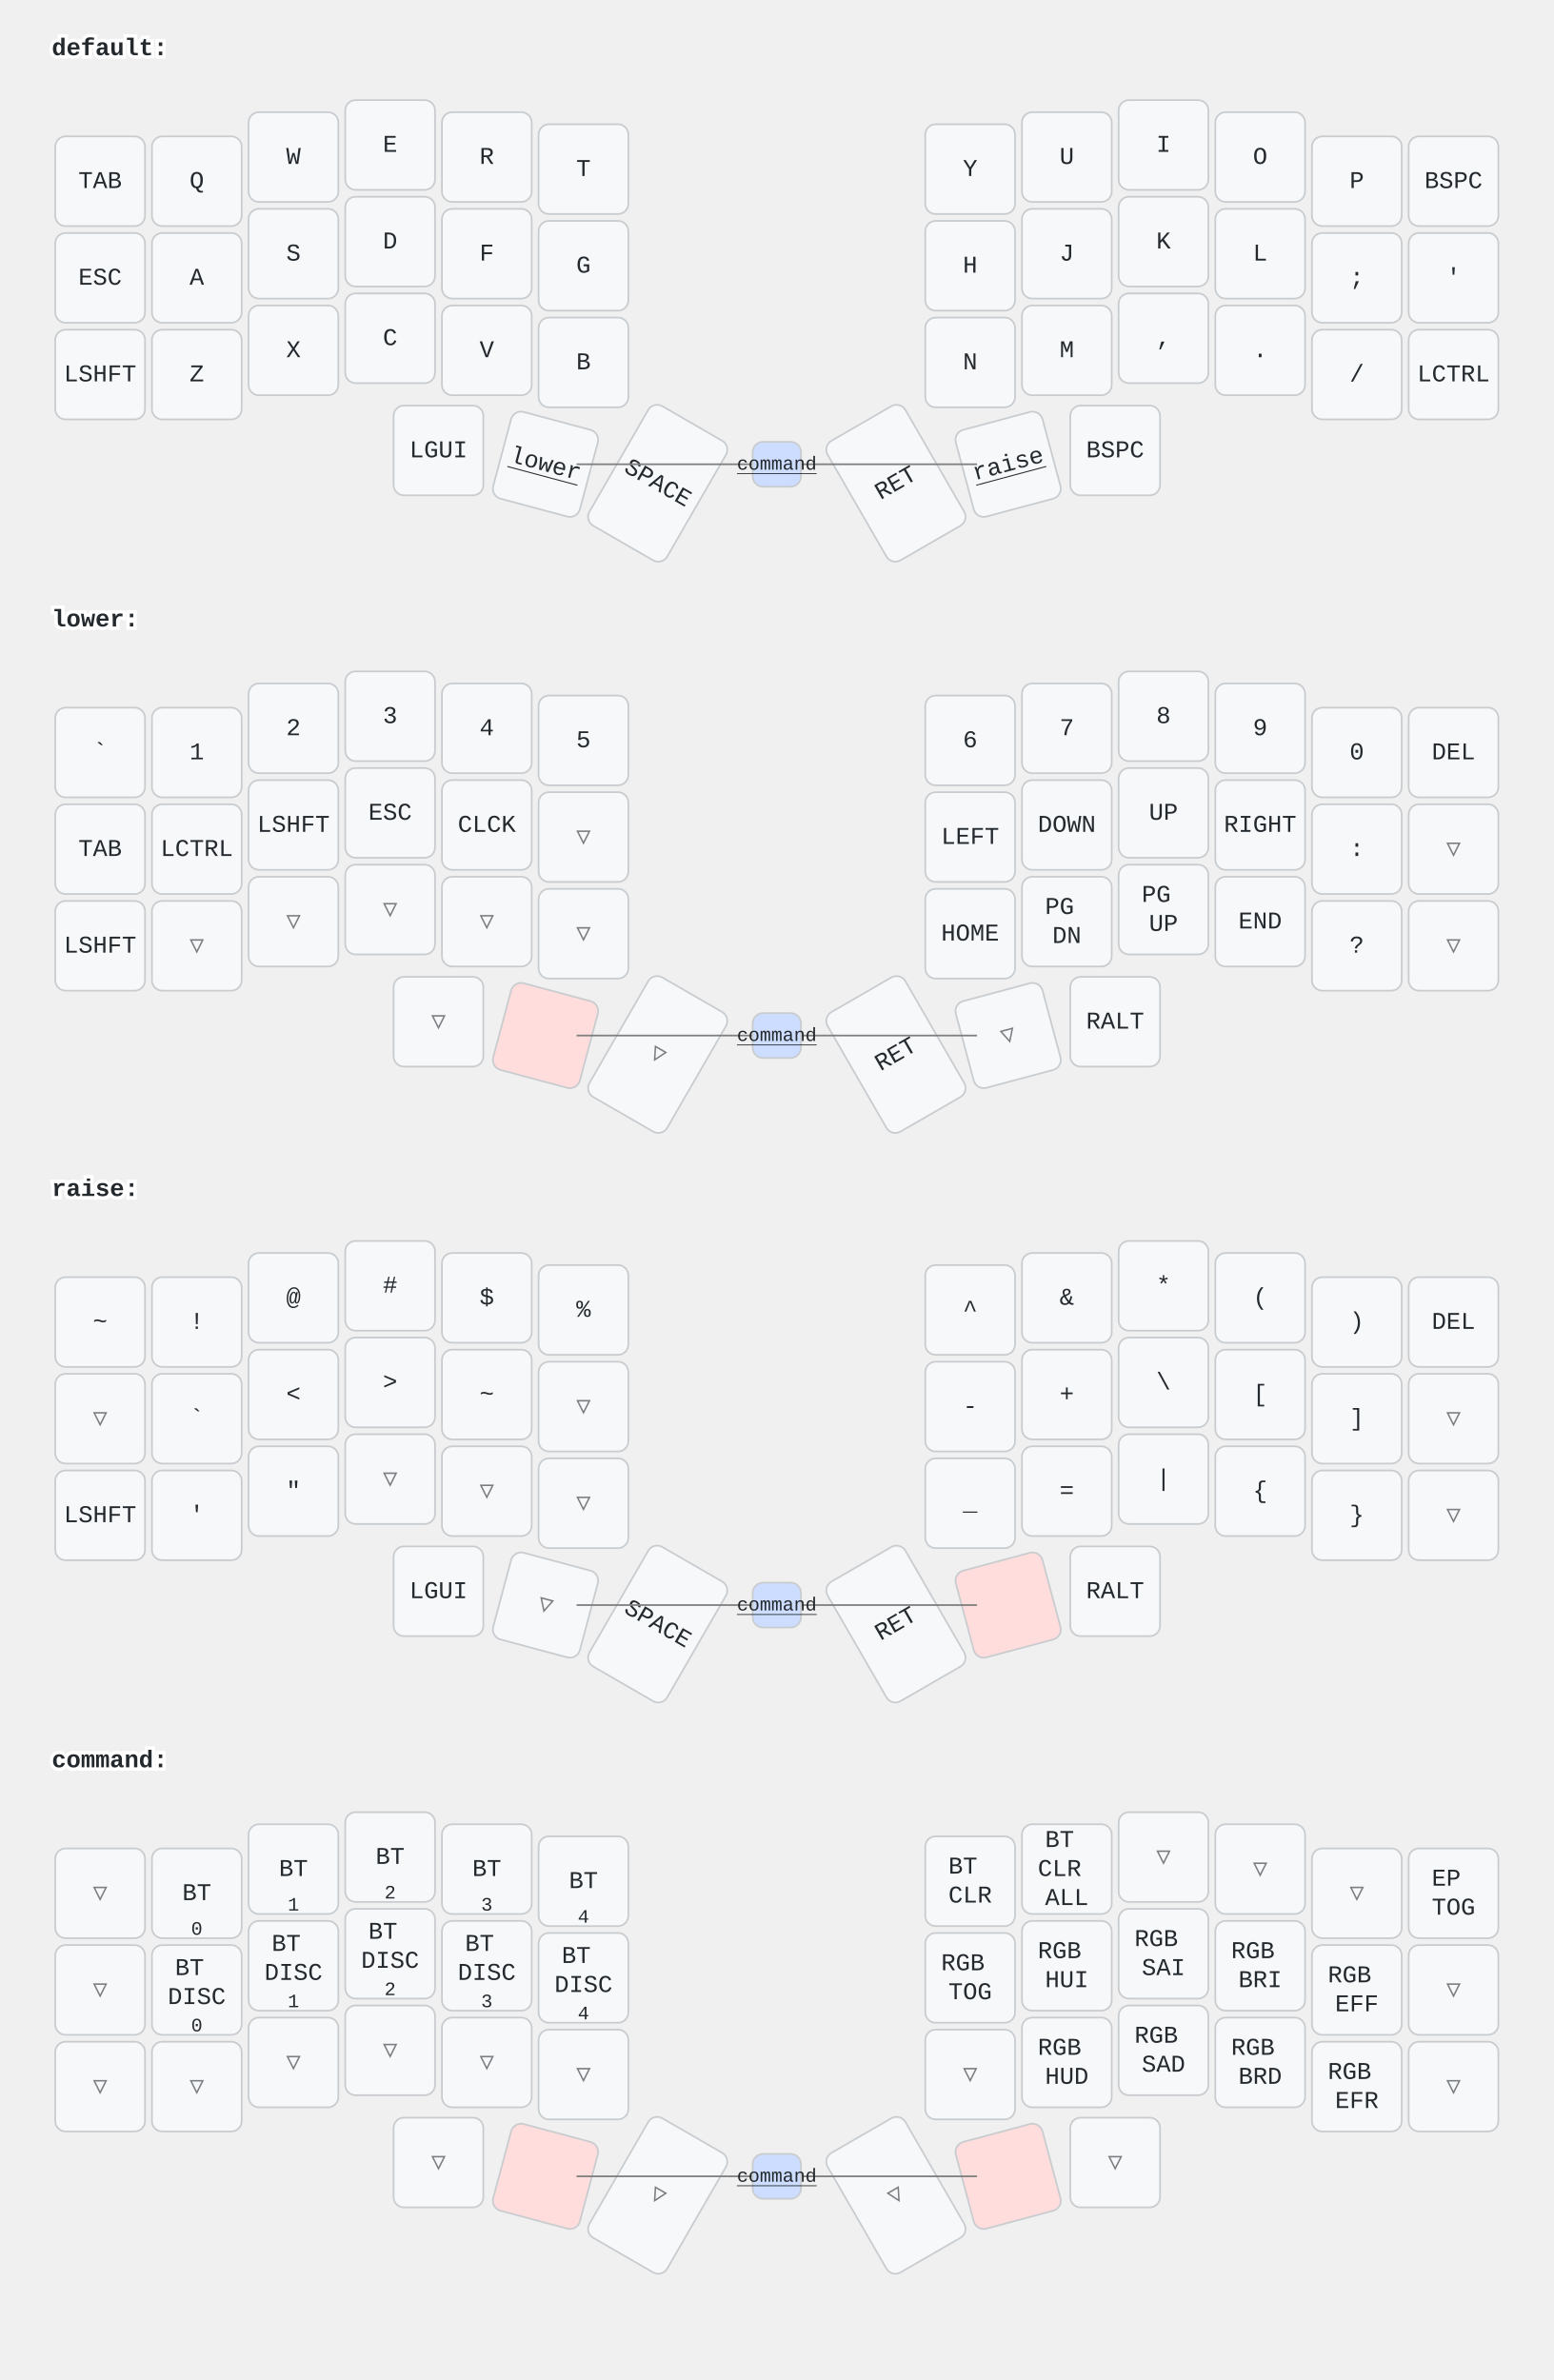
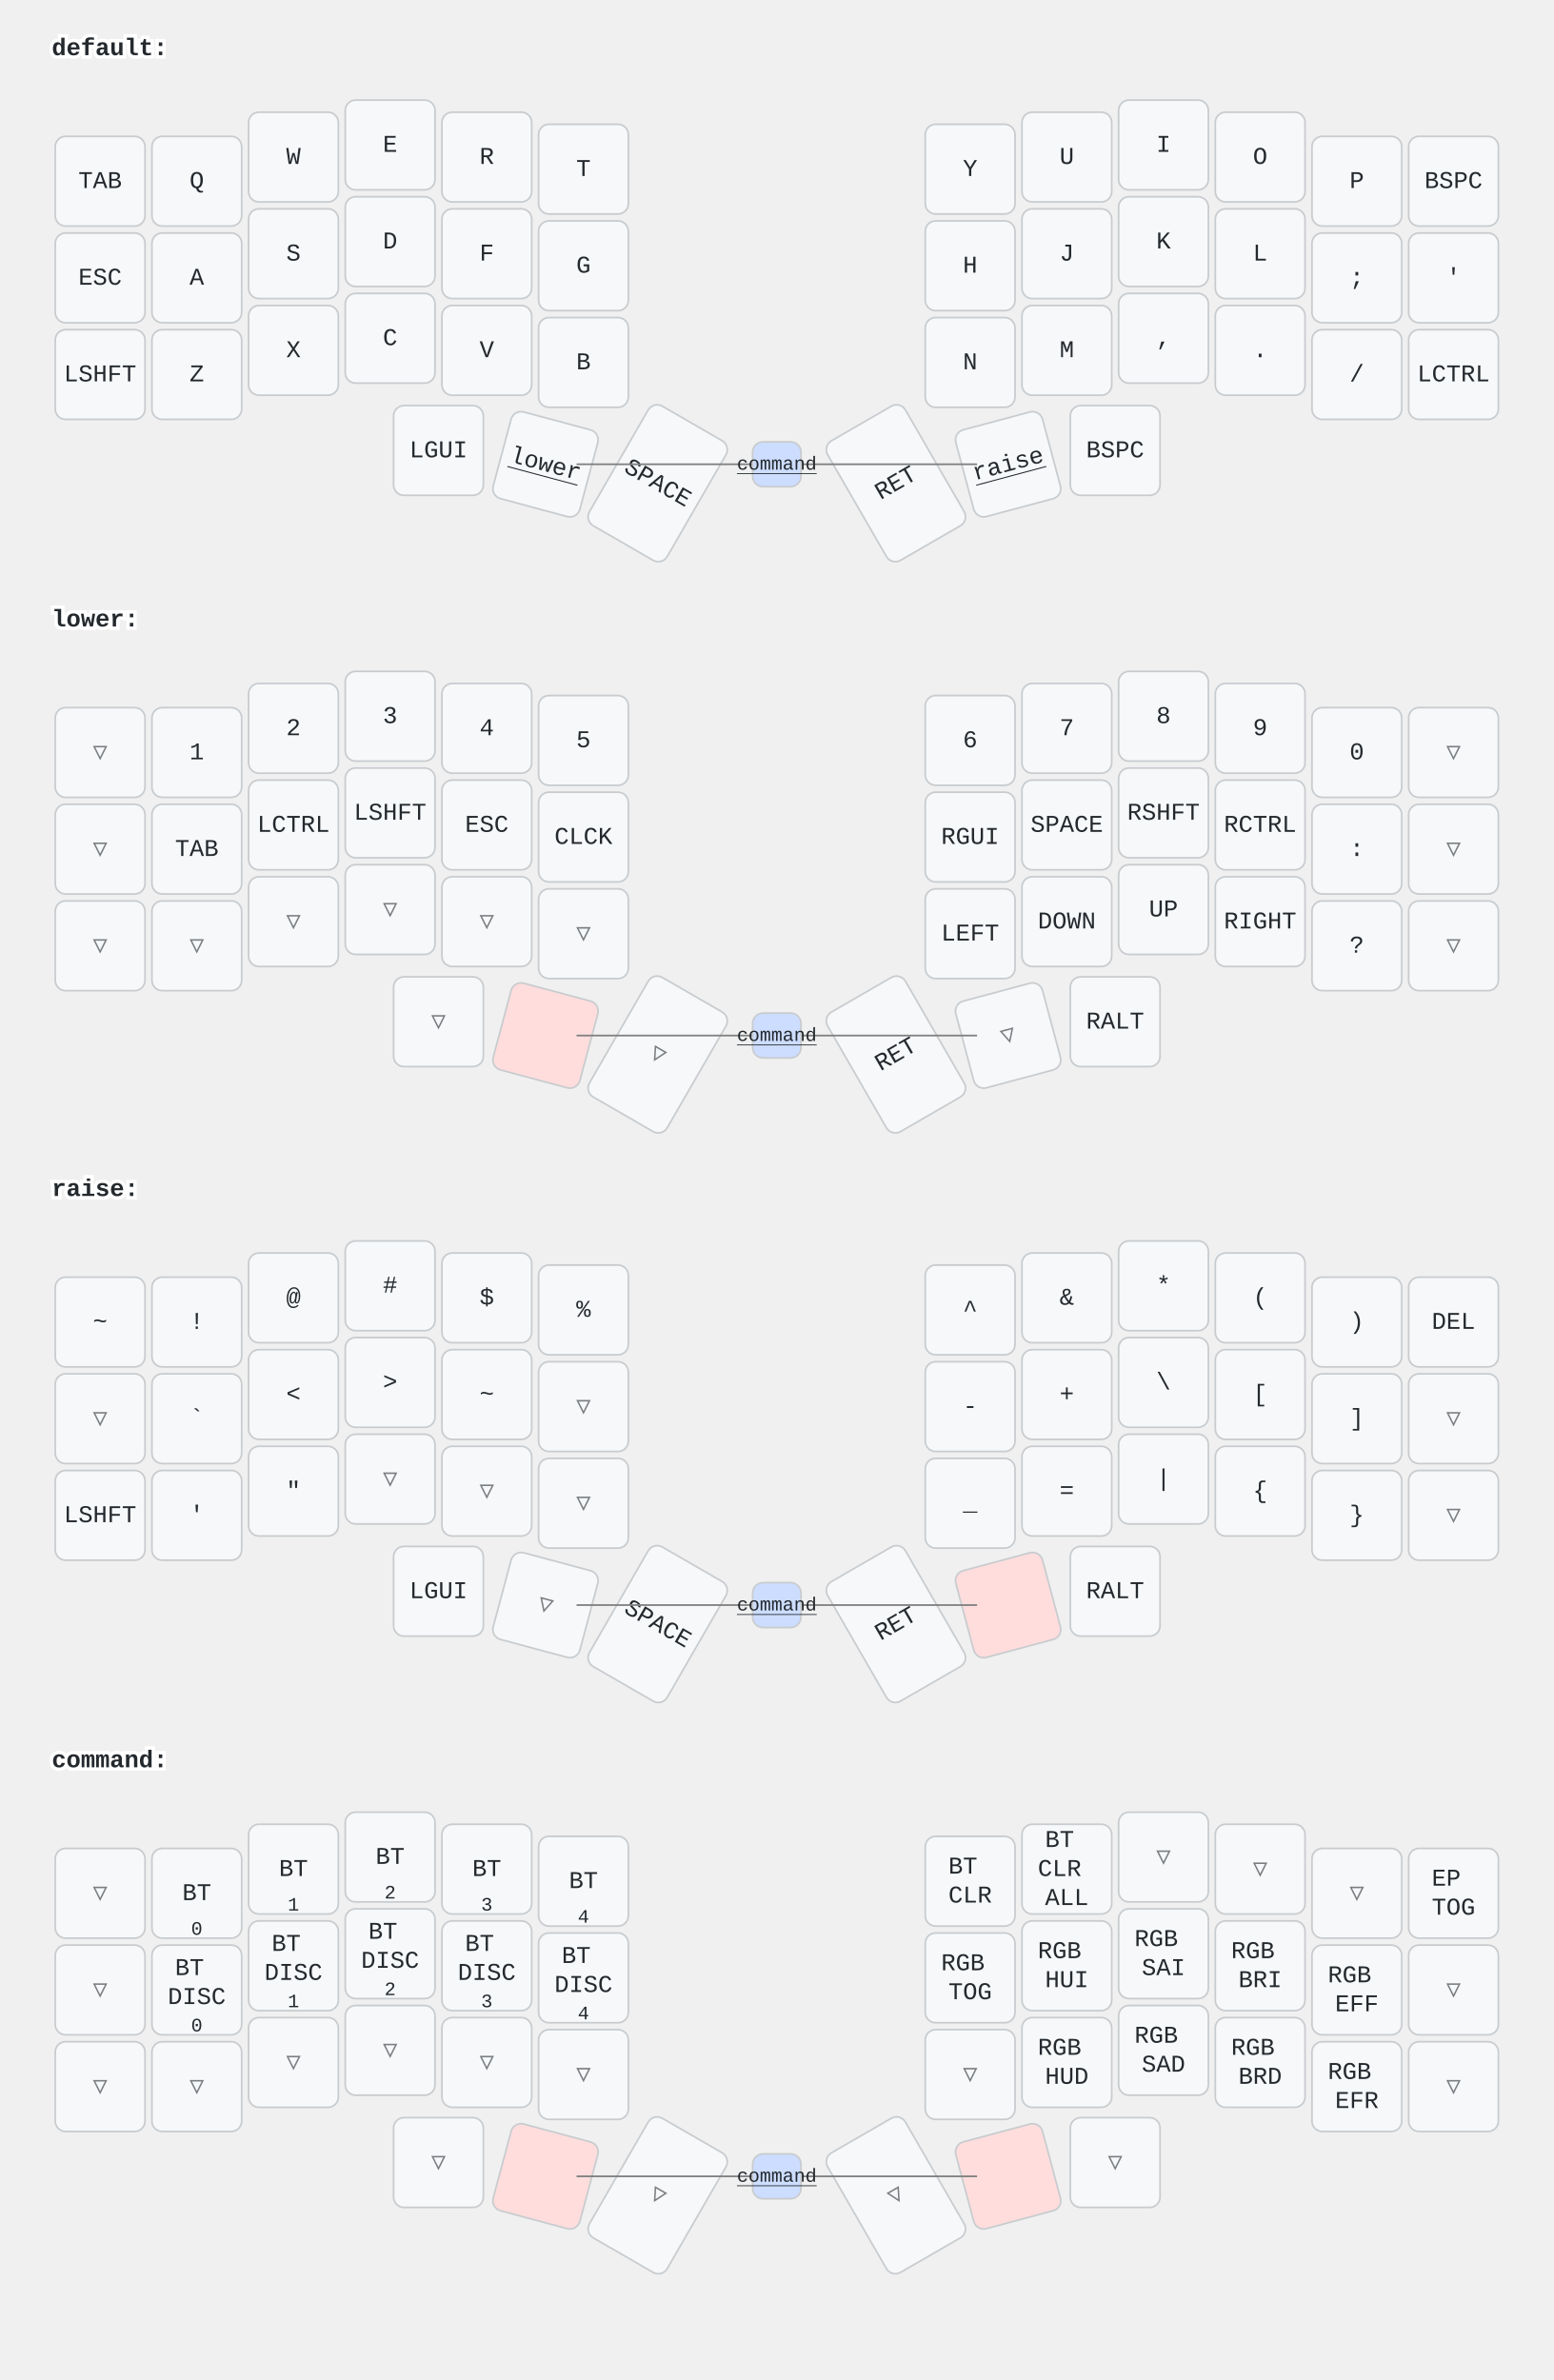
<svg xmlns="http://www.w3.org/2000/svg" width="900" height="1379" viewBox="0 0 900 1379" class="keymap">
  <style>/* inherit to force styles through use tags */
svg path {
    fill: inherit;
}

/* font and background color specifications */
svg.keymap {
    font-family: SFMono-Regular,Consolas,Liberation Mono,Menlo,monospace;
    font-size: 14px;
    font-kerning: normal;
    text-rendering: optimizeLegibility;
    fill: #24292e;
}

/* default key styling */
rect.key {
    fill: #f6f8fa;
}

rect.key, rect.combo {
    stroke: #c9cccf;
    stroke-width: 1;
}

/* default key side styling, only used is draw_key_sides is set */
rect.side {
    filter: brightness(90%);
}

/* color accent for combo boxes */
rect.combo, rect.combo-separate {
    fill: #cdf;
}

/* color accent for held keys */
rect.held, rect.combo.held {
    fill: #fdd;
}

/* color accent for ghost (optional) keys */
rect.ghost, rect.combo.ghost {
    stroke-dasharray: 4, 4;
    stroke-width: 2;
}

text {
    text-anchor: middle;
    dominant-baseline: middle;
}

/* styling for layer labels */
text.label {
    font-weight: bold;
    text-anchor: start;
    stroke: white;
    stroke-width: 4;
    paint-order: stroke;
}

/* styling for optional footer */
text.footer {
    text-anchor: end;
    dominant-baseline: auto;
    stroke: white;
    stroke-width: 4;
    paint-order: stroke;
}

/* styling for combo tap, and key non-tap label text */
text.combo, text.hold, text.shifted, text.left, text.right, text.tl, text.tr, text.bl, text.br {
    font-size: 11px;
}

text.hold, text.bl, text.br {
    text-anchor: middle;
    dominant-baseline: auto;
}

text.shifted, text.tl, text.tr {
    text-anchor: middle;
    dominant-baseline: hanging;
}

text.left, text.tl, text.bl {
    text-anchor: start;
}

text.right, text.tr, text.br {
    text-anchor: end;
}

text.layer-activator {
    text-decoration: underline;
}

/* styling for hold/shifted label text in combo box */
text.combo.hold, text.combo.shifted, text.combo.left, text.combo.right {
    font-size: 8px;
}

/* lighter symbol for transparent keys */
text.trans {
    fill: #7b7e81;
}

/* styling for combo dendrons */
path.combo {
    stroke-width: 1;
    stroke: gray;
    fill: none;
}

/* Start Tabler Icons Cleanup */
/* cannot use height/width with glyphs */
.icon-tabler &gt; path {
    fill: inherit;
    stroke: inherit;
    stroke-width: 2;
}
/* hide tabler's default box */
.icon-tabler &gt; path[stroke="none"][fill="none"] {
    visibility: hidden;
}
/* End Tabler Icons Cleanup */
</style>
  <g transform="translate(30, 0)" class="layer-default">
    <text x="0" y="28" class="label" id="default">default:</text>
    <g transform="translate(0, 56)">
      <g transform="translate(28, 49)" class="key keypos-0">
        <rect rx="6" ry="6" x="-26" y="-26" width="52" height="52" class="key" />
        <text x="0" y="0" class="key tap">TAB</text>
      </g>
      <g transform="translate(84, 49)" class="key keypos-1">
        <rect rx="6" ry="6" x="-26" y="-26" width="52" height="52" class="key" />
        <text x="0" y="0" class="key tap">Q</text>
      </g>
      <g transform="translate(140, 35)" class="key keypos-2">
        <rect rx="6" ry="6" x="-26" y="-26" width="52" height="52" class="key" />
        <text x="0" y="0" class="key tap">W</text>
      </g>
      <g transform="translate(196, 28)" class="key keypos-3">
        <rect rx="6" ry="6" x="-26" y="-26" width="52" height="52" class="key" />
        <text x="0" y="0" class="key tap">E</text>
      </g>
      <g transform="translate(252, 35)" class="key keypos-4">
        <rect rx="6" ry="6" x="-26" y="-26" width="52" height="52" class="key" />
        <text x="0" y="0" class="key tap">R</text>
      </g>
      <g transform="translate(308, 42)" class="key keypos-5">
        <rect rx="6" ry="6" x="-26" y="-26" width="52" height="52" class="key" />
        <text x="0" y="0" class="key tap">T</text>
      </g>
      <g transform="translate(532, 42)" class="key keypos-6">
        <rect rx="6" ry="6" x="-26" y="-26" width="52" height="52" class="key" />
        <text x="0" y="0" class="key tap">Y</text>
      </g>
      <g transform="translate(588, 35)" class="key keypos-7">
        <rect rx="6" ry="6" x="-26" y="-26" width="52" height="52" class="key" />
        <text x="0" y="0" class="key tap">U</text>
      </g>
      <g transform="translate(644, 28)" class="key keypos-8">
        <rect rx="6" ry="6" x="-26" y="-26" width="52" height="52" class="key" />
        <text x="0" y="0" class="key tap">I</text>
      </g>
      <g transform="translate(700, 35)" class="key keypos-9">
        <rect rx="6" ry="6" x="-26" y="-26" width="52" height="52" class="key" />
        <text x="0" y="0" class="key tap">O</text>
      </g>
      <g transform="translate(756, 49)" class="key keypos-10">
        <rect rx="6" ry="6" x="-26" y="-26" width="52" height="52" class="key" />
        <text x="0" y="0" class="key tap">P</text>
      </g>
      <g transform="translate(812, 49)" class="key keypos-11">
        <rect rx="6" ry="6" x="-26" y="-26" width="52" height="52" class="key" />
        <text x="0" y="0" class="key tap">BSPC</text>
      </g>
      <g transform="translate(28, 105)" class="key keypos-12">
        <rect rx="6" ry="6" x="-26" y="-26" width="52" height="52" class="key" />
        <text x="0" y="0" class="key tap">ESC</text>
      </g>
      <g transform="translate(84, 105)" class="key keypos-13">
        <rect rx="6" ry="6" x="-26" y="-26" width="52" height="52" class="key" />
        <text x="0" y="0" class="key tap">A</text>
      </g>
      <g transform="translate(140, 91)" class="key keypos-14">
        <rect rx="6" ry="6" x="-26" y="-26" width="52" height="52" class="key" />
        <text x="0" y="0" class="key tap">S</text>
      </g>
      <g transform="translate(196, 84)" class="key keypos-15">
        <rect rx="6" ry="6" x="-26" y="-26" width="52" height="52" class="key" />
        <text x="0" y="0" class="key tap">D</text>
      </g>
      <g transform="translate(252, 91)" class="key keypos-16">
        <rect rx="6" ry="6" x="-26" y="-26" width="52" height="52" class="key" />
        <text x="0" y="0" class="key tap">F</text>
      </g>
      <g transform="translate(308, 98)" class="key keypos-17">
        <rect rx="6" ry="6" x="-26" y="-26" width="52" height="52" class="key" />
        <text x="0" y="0" class="key tap">G</text>
      </g>
      <g transform="translate(532, 98)" class="key keypos-18">
        <rect rx="6" ry="6" x="-26" y="-26" width="52" height="52" class="key" />
        <text x="0" y="0" class="key tap">H</text>
      </g>
      <g transform="translate(588, 91)" class="key keypos-19">
        <rect rx="6" ry="6" x="-26" y="-26" width="52" height="52" class="key" />
        <text x="0" y="0" class="key tap">J</text>
      </g>
      <g transform="translate(644, 84)" class="key keypos-20">
        <rect rx="6" ry="6" x="-26" y="-26" width="52" height="52" class="key" />
        <text x="0" y="0" class="key tap">K</text>
      </g>
      <g transform="translate(700, 91)" class="key keypos-21">
        <rect rx="6" ry="6" x="-26" y="-26" width="52" height="52" class="key" />
        <text x="0" y="0" class="key tap">L</text>
      </g>
      <g transform="translate(756, 105)" class="key keypos-22">
        <rect rx="6" ry="6" x="-26" y="-26" width="52" height="52" class="key" />
        <text x="0" y="0" class="key tap">;</text>
      </g>
      <g transform="translate(812, 105)" class="key keypos-23">
        <rect rx="6" ry="6" x="-26" y="-26" width="52" height="52" class="key" />
        <text x="0" y="0" class="key tap">'</text>
      </g>
      <g transform="translate(28, 161)" class="key keypos-24">
        <rect rx="6" ry="6" x="-26" y="-26" width="52" height="52" class="key" />
        <text x="0" y="0" class="key tap">LSHFT</text>
      </g>
      <g transform="translate(84, 161)" class="key keypos-25">
        <rect rx="6" ry="6" x="-26" y="-26" width="52" height="52" class="key" />
        <text x="0" y="0" class="key tap">Z</text>
      </g>
      <g transform="translate(140, 147)" class="key keypos-26">
        <rect rx="6" ry="6" x="-26" y="-26" width="52" height="52" class="key" />
        <text x="0" y="0" class="key tap">X</text>
      </g>
      <g transform="translate(196, 140)" class="key keypos-27">
        <rect rx="6" ry="6" x="-26" y="-26" width="52" height="52" class="key" />
        <text x="0" y="0" class="key tap">C</text>
      </g>
      <g transform="translate(252, 147)" class="key keypos-28">
        <rect rx="6" ry="6" x="-26" y="-26" width="52" height="52" class="key" />
        <text x="0" y="0" class="key tap">V</text>
      </g>
      <g transform="translate(308, 154)" class="key keypos-29">
        <rect rx="6" ry="6" x="-26" y="-26" width="52" height="52" class="key" />
        <text x="0" y="0" class="key tap">B</text>
      </g>
      <g transform="translate(532, 154)" class="key keypos-30">
        <rect rx="6" ry="6" x="-26" y="-26" width="52" height="52" class="key" />
        <text x="0" y="0" class="key tap">N</text>
      </g>
      <g transform="translate(588, 147)" class="key keypos-31">
        <rect rx="6" ry="6" x="-26" y="-26" width="52" height="52" class="key" />
        <text x="0" y="0" class="key tap">M</text>
      </g>
      <g transform="translate(644, 140)" class="key keypos-32">
        <rect rx="6" ry="6" x="-26" y="-26" width="52" height="52" class="key" />
        <text x="0" y="0" class="key tap">,</text>
      </g>
      <g transform="translate(700, 147)" class="key keypos-33">
        <rect rx="6" ry="6" x="-26" y="-26" width="52" height="52" class="key" />
        <text x="0" y="0" class="key tap">.</text>
      </g>
      <g transform="translate(756, 161)" class="key keypos-34">
        <rect rx="6" ry="6" x="-26" y="-26" width="52" height="52" class="key" />
        <text x="0" y="0" class="key tap">/</text>
      </g>
      <g transform="translate(812, 161)" class="key keypos-35">
        <rect rx="6" ry="6" x="-26" y="-26" width="52" height="52" class="key" />
        <text x="0" y="0" class="key tap">LCTRL</text>
      </g>
      <g transform="translate(224, 205)" class="key keypos-36">
        <rect rx="6" ry="6" x="-26" y="-26" width="52" height="52" class="key" />
        <text x="0" y="0" class="key tap">LGUI</text>
      </g>
      <g transform="translate(286, 213) rotate(15.0)" class="key keypos-37">
        <rect rx="6" ry="6" x="-26" y="-26" width="52" height="52" class="key" />
        <a href="#lower">
          <text x="0" y="0" class="key tap layer-activator">lower</text>
        </a>
      </g>
      <g transform="translate(351, 224) rotate(30.0)" class="key keypos-38">
        <rect rx="6" ry="6" x="-26" y="-40" width="52" height="80" class="key" />
        <text x="0" y="0" class="key tap">SPACE</text>
      </g>
      <g transform="translate(489, 224) rotate(-30.0)" class="key keypos-39">
        <rect rx="6" ry="6" x="-26" y="-40" width="52" height="80" class="key" />
        <text x="0" y="0" class="key tap">RET</text>
      </g>
      <g transform="translate(554, 213) rotate(-15.0)" class="key keypos-40">
        <rect rx="6" ry="6" x="-26" y="-26" width="52" height="52" class="key" />
        <a href="#raise">
          <text x="0" y="0" class="key tap layer-activator">raise</text>
        </a>
      </g>
      <g transform="translate(616, 205)" class="key keypos-41">
        <rect rx="6" ry="6" x="-26" y="-26" width="52" height="52" class="key" />
        <text x="0" y="0" class="key tap">BSPC</text>
      </g>
      <g class="combo combopos-0">
        <path d="M420,213 l-116,0" class="combo" />
        <path d="M420,213 l116,0" class="combo" />
        <rect rx="6" ry="6" x="406" y="200" width="28" height="26" class="combo" />
        <a href="#command">
          <text x="420" y="213" class="combo tap layer-activator">command</text>
        </a>
      </g>
    </g>
  </g>
  <g transform="translate(30, 331)" class="layer-lower">
    <text x="0" y="28" class="label" id="lower">lower:</text>
    <g transform="translate(0, 56)">
-       <g transform="translate(28, 49)" class="key keypos-0">
-         <rect rx="6" ry="6" x="-26" y="-26" width="52" height="52" class="key" />
-         <text x="0" y="0" class="key tap">`</text>
+       <g transform="translate(28, 49)" class="key trans keypos-0">
+         <rect rx="6" ry="6" x="-26" y="-26" width="52" height="52" class="key trans" />
+         <text x="0" y="0" class="key trans tap">▽</text>
      </g>
      <g transform="translate(84, 49)" class="key keypos-1">
        <rect rx="6" ry="6" x="-26" y="-26" width="52" height="52" class="key" />
        <text x="0" y="0" class="key tap">1</text>
      </g>
      <g transform="translate(140, 35)" class="key keypos-2">
        <rect rx="6" ry="6" x="-26" y="-26" width="52" height="52" class="key" />
        <text x="0" y="0" class="key tap">2</text>
      </g>
      <g transform="translate(196, 28)" class="key keypos-3">
        <rect rx="6" ry="6" x="-26" y="-26" width="52" height="52" class="key" />
        <text x="0" y="0" class="key tap">3</text>
      </g>
      <g transform="translate(252, 35)" class="key keypos-4">
        <rect rx="6" ry="6" x="-26" y="-26" width="52" height="52" class="key" />
        <text x="0" y="0" class="key tap">4</text>
      </g>
      <g transform="translate(308, 42)" class="key keypos-5">
        <rect rx="6" ry="6" x="-26" y="-26" width="52" height="52" class="key" />
        <text x="0" y="0" class="key tap">5</text>
      </g>
      <g transform="translate(532, 42)" class="key keypos-6">
        <rect rx="6" ry="6" x="-26" y="-26" width="52" height="52" class="key" />
        <text x="0" y="0" class="key tap">6</text>
      </g>
      <g transform="translate(588, 35)" class="key keypos-7">
        <rect rx="6" ry="6" x="-26" y="-26" width="52" height="52" class="key" />
        <text x="0" y="0" class="key tap">7</text>
      </g>
      <g transform="translate(644, 28)" class="key keypos-8">
        <rect rx="6" ry="6" x="-26" y="-26" width="52" height="52" class="key" />
        <text x="0" y="0" class="key tap">8</text>
      </g>
      <g transform="translate(700, 35)" class="key keypos-9">
        <rect rx="6" ry="6" x="-26" y="-26" width="52" height="52" class="key" />
        <text x="0" y="0" class="key tap">9</text>
      </g>
      <g transform="translate(756, 49)" class="key keypos-10">
        <rect rx="6" ry="6" x="-26" y="-26" width="52" height="52" class="key" />
        <text x="0" y="0" class="key tap">0</text>
      </g>
-       <g transform="translate(812, 49)" class="key keypos-11">
-         <rect rx="6" ry="6" x="-26" y="-26" width="52" height="52" class="key" />
-         <text x="0" y="0" class="key tap">DEL</text>
-       </g>
-       <g transform="translate(28, 105)" class="key keypos-12">
+       <g transform="translate(812, 49)" class="key trans keypos-11">
+         <rect rx="6" ry="6" x="-26" y="-26" width="52" height="52" class="key trans" />
+         <text x="0" y="0" class="key trans tap">▽</text>
+       </g>
+       <g transform="translate(28, 105)" class="key trans keypos-12">
+         <rect rx="6" ry="6" x="-26" y="-26" width="52" height="52" class="key trans" />
+         <text x="0" y="0" class="key trans tap">▽</text>
+       </g>
+       <g transform="translate(84, 105)" class="key keypos-13">
        <rect rx="6" ry="6" x="-26" y="-26" width="52" height="52" class="key" />
        <text x="0" y="0" class="key tap">TAB</text>
      </g>
-       <g transform="translate(84, 105)" class="key keypos-13">
+       <g transform="translate(140, 91)" class="key keypos-14">
        <rect rx="6" ry="6" x="-26" y="-26" width="52" height="52" class="key" />
        <text x="0" y="0" class="key tap">LCTRL</text>
      </g>
-       <g transform="translate(140, 91)" class="key keypos-14">
+       <g transform="translate(196, 84)" class="key keypos-15">
        <rect rx="6" ry="6" x="-26" y="-26" width="52" height="52" class="key" />
        <text x="0" y="0" class="key tap">LSHFT</text>
      </g>
-       <g transform="translate(196, 84)" class="key keypos-15">
+       <g transform="translate(252, 91)" class="key keypos-16">
        <rect rx="6" ry="6" x="-26" y="-26" width="52" height="52" class="key" />
        <text x="0" y="0" class="key tap">ESC</text>
      </g>
-       <g transform="translate(252, 91)" class="key keypos-16">
+       <g transform="translate(308, 98)" class="key keypos-17">
        <rect rx="6" ry="6" x="-26" y="-26" width="52" height="52" class="key" />
        <text x="0" y="0" class="key tap">CLCK</text>
      </g>
-       <g transform="translate(308, 98)" class="key trans keypos-17">
-         <rect rx="6" ry="6" x="-26" y="-26" width="52" height="52" class="key trans" />
-         <text x="0" y="0" class="key trans tap">▽</text>
-       </g>
      <g transform="translate(532, 98)" class="key keypos-18">
        <rect rx="6" ry="6" x="-26" y="-26" width="52" height="52" class="key" />
+         <text x="0" y="0" class="key tap">RGUI</text>
+       </g>
+       <g transform="translate(588, 91)" class="key keypos-19">
+         <rect rx="6" ry="6" x="-26" y="-26" width="52" height="52" class="key" />
+         <text x="0" y="0" class="key tap">SPACE</text>
+       </g>
+       <g transform="translate(644, 84)" class="key keypos-20">
+         <rect rx="6" ry="6" x="-26" y="-26" width="52" height="52" class="key" />
+         <text x="0" y="0" class="key tap">RSHFT</text>
+       </g>
+       <g transform="translate(700, 91)" class="key keypos-21">
+         <rect rx="6" ry="6" x="-26" y="-26" width="52" height="52" class="key" />
+         <text x="0" y="0" class="key tap">RCTRL</text>
+       </g>
+       <g transform="translate(756, 105)" class="key keypos-22">
+         <rect rx="6" ry="6" x="-26" y="-26" width="52" height="52" class="key" />
+         <text x="0" y="0" class="key tap">:</text>
+       </g>
+       <g transform="translate(812, 105)" class="key trans keypos-23">
+         <rect rx="6" ry="6" x="-26" y="-26" width="52" height="52" class="key trans" />
+         <text x="0" y="0" class="key trans tap">▽</text>
+       </g>
+       <g transform="translate(28, 161)" class="key trans keypos-24">
+         <rect rx="6" ry="6" x="-26" y="-26" width="52" height="52" class="key trans" />
+         <text x="0" y="0" class="key trans tap">▽</text>
+       </g>
+       <g transform="translate(84, 161)" class="key trans keypos-25">
+         <rect rx="6" ry="6" x="-26" y="-26" width="52" height="52" class="key trans" />
+         <text x="0" y="0" class="key trans tap">▽</text>
+       </g>
+       <g transform="translate(140, 147)" class="key trans keypos-26">
+         <rect rx="6" ry="6" x="-26" y="-26" width="52" height="52" class="key trans" />
+         <text x="0" y="0" class="key trans tap">▽</text>
+       </g>
+       <g transform="translate(196, 140)" class="key trans keypos-27">
+         <rect rx="6" ry="6" x="-26" y="-26" width="52" height="52" class="key trans" />
+         <text x="0" y="0" class="key trans tap">▽</text>
+       </g>
+       <g transform="translate(252, 147)" class="key trans keypos-28">
+         <rect rx="6" ry="6" x="-26" y="-26" width="52" height="52" class="key trans" />
+         <text x="0" y="0" class="key trans tap">▽</text>
+       </g>
+       <g transform="translate(308, 154)" class="key trans keypos-29">
+         <rect rx="6" ry="6" x="-26" y="-26" width="52" height="52" class="key trans" />
+         <text x="0" y="0" class="key trans tap">▽</text>
+       </g>
+       <g transform="translate(532, 154)" class="key keypos-30">
+         <rect rx="6" ry="6" x="-26" y="-26" width="52" height="52" class="key" />
        <text x="0" y="0" class="key tap">LEFT</text>
      </g>
-       <g transform="translate(588, 91)" class="key keypos-19">
+       <g transform="translate(588, 147)" class="key keypos-31">
        <rect rx="6" ry="6" x="-26" y="-26" width="52" height="52" class="key" />
        <text x="0" y="0" class="key tap">DOWN</text>
      </g>
-       <g transform="translate(644, 84)" class="key keypos-20">
+       <g transform="translate(644, 140)" class="key keypos-32">
        <rect rx="6" ry="6" x="-26" y="-26" width="52" height="52" class="key" />
        <text x="0" y="0" class="key tap">UP</text>
      </g>
-       <g transform="translate(700, 91)" class="key keypos-21">
+       <g transform="translate(700, 147)" class="key keypos-33">
        <rect rx="6" ry="6" x="-26" y="-26" width="52" height="52" class="key" />
        <text x="0" y="0" class="key tap">RIGHT</text>
-       </g>
-       <g transform="translate(756, 105)" class="key keypos-22">
-         <rect rx="6" ry="6" x="-26" y="-26" width="52" height="52" class="key" />
-         <text x="0" y="0" class="key tap">:</text>
-       </g>
-       <g transform="translate(812, 105)" class="key trans keypos-23">
-         <rect rx="6" ry="6" x="-26" y="-26" width="52" height="52" class="key trans" />
-         <text x="0" y="0" class="key trans tap">▽</text>
-       </g>
-       <g transform="translate(28, 161)" class="key keypos-24">
-         <rect rx="6" ry="6" x="-26" y="-26" width="52" height="52" class="key" />
-         <text x="0" y="0" class="key tap">LSHFT</text>
-       </g>
-       <g transform="translate(84, 161)" class="key trans keypos-25">
-         <rect rx="6" ry="6" x="-26" y="-26" width="52" height="52" class="key trans" />
-         <text x="0" y="0" class="key trans tap">▽</text>
-       </g>
-       <g transform="translate(140, 147)" class="key trans keypos-26">
-         <rect rx="6" ry="6" x="-26" y="-26" width="52" height="52" class="key trans" />
-         <text x="0" y="0" class="key trans tap">▽</text>
-       </g>
-       <g transform="translate(196, 140)" class="key trans keypos-27">
-         <rect rx="6" ry="6" x="-26" y="-26" width="52" height="52" class="key trans" />
-         <text x="0" y="0" class="key trans tap">▽</text>
-       </g>
-       <g transform="translate(252, 147)" class="key trans keypos-28">
-         <rect rx="6" ry="6" x="-26" y="-26" width="52" height="52" class="key trans" />
-         <text x="0" y="0" class="key trans tap">▽</text>
-       </g>
-       <g transform="translate(308, 154)" class="key trans keypos-29">
-         <rect rx="6" ry="6" x="-26" y="-26" width="52" height="52" class="key trans" />
-         <text x="0" y="0" class="key trans tap">▽</text>
-       </g>
-       <g transform="translate(532, 154)" class="key keypos-30">
-         <rect rx="6" ry="6" x="-26" y="-26" width="52" height="52" class="key" />
-         <text x="0" y="0" class="key tap">HOME</text>
-       </g>
-       <g transform="translate(588, 147)" class="key keypos-31">
-         <rect rx="6" ry="6" x="-26" y="-26" width="52" height="52" class="key" />
-         <text x="0" y="0" class="key tap">
-           <tspan x="0" dy="-0.6em">PG</tspan>
-           <tspan x="0" dy="1.2em">DN</tspan>
-         </text>
-       </g>
-       <g transform="translate(644, 140)" class="key keypos-32">
-         <rect rx="6" ry="6" x="-26" y="-26" width="52" height="52" class="key" />
-         <text x="0" y="0" class="key tap">
-           <tspan x="0" dy="-0.6em">PG</tspan>
-           <tspan x="0" dy="1.2em">UP</tspan>
-         </text>
-       </g>
-       <g transform="translate(700, 147)" class="key keypos-33">
-         <rect rx="6" ry="6" x="-26" y="-26" width="52" height="52" class="key" />
-         <text x="0" y="0" class="key tap">END</text>
      </g>
      <g transform="translate(756, 161)" class="key keypos-34">
        <rect rx="6" ry="6" x="-26" y="-26" width="52" height="52" class="key" />
        <text x="0" y="0" class="key tap">?</text>
      </g>
      <g transform="translate(812, 161)" class="key trans keypos-35">
        <rect rx="6" ry="6" x="-26" y="-26" width="52" height="52" class="key trans" />
        <text x="0" y="0" class="key trans tap">▽</text>
      </g>
      <g transform="translate(224, 205)" class="key trans keypos-36">
        <rect rx="6" ry="6" x="-26" y="-26" width="52" height="52" class="key trans" />
        <text x="0" y="0" class="key trans tap">▽</text>
      </g>
      <g transform="translate(286, 213) rotate(15.0)" class="key held keypos-37">
        <rect rx="6" ry="6" x="-26" y="-26" width="52" height="52" class="key held" />
      </g>
      <g transform="translate(351, 224) rotate(30.0)" class="key trans keypos-38">
        <rect rx="6" ry="6" x="-26" y="-40" width="52" height="80" class="key trans" />
        <text x="0" y="0" class="key trans tap">▽</text>
      </g>
      <g transform="translate(489, 224) rotate(-30.0)" class="key keypos-39">
        <rect rx="6" ry="6" x="-26" y="-40" width="52" height="80" class="key" />
        <text x="0" y="0" class="key tap">RET</text>
      </g>
      <g transform="translate(554, 213) rotate(-15.0)" class="key trans keypos-40">
        <rect rx="6" ry="6" x="-26" y="-26" width="52" height="52" class="key trans" />
        <text x="0" y="0" class="key trans tap">▽</text>
      </g>
      <g transform="translate(616, 205)" class="key keypos-41">
        <rect rx="6" ry="6" x="-26" y="-26" width="52" height="52" class="key" />
        <text x="0" y="0" class="key tap">RALT</text>
      </g>
      <g class="combo combopos-0">
        <path d="M420,213 l-116,0" class="combo" />
        <path d="M420,213 l116,0" class="combo" />
        <rect rx="6" ry="6" x="406" y="200" width="28" height="26" class="combo" />
        <a href="#command">
          <text x="420" y="213" class="combo tap layer-activator">command</text>
        </a>
      </g>
    </g>
  </g>
  <g transform="translate(30, 661)" class="layer-raise">
    <text x="0" y="28" class="label" id="raise">raise:</text>
    <g transform="translate(0, 56)">
      <g transform="translate(28, 49)" class="key keypos-0">
        <rect rx="6" ry="6" x="-26" y="-26" width="52" height="52" class="key" />
        <text x="0" y="0" class="key tap">~</text>
      </g>
      <g transform="translate(84, 49)" class="key keypos-1">
        <rect rx="6" ry="6" x="-26" y="-26" width="52" height="52" class="key" />
        <text x="0" y="0" class="key tap">!</text>
      </g>
      <g transform="translate(140, 35)" class="key keypos-2">
        <rect rx="6" ry="6" x="-26" y="-26" width="52" height="52" class="key" />
        <text x="0" y="0" class="key tap">@</text>
      </g>
      <g transform="translate(196, 28)" class="key keypos-3">
        <rect rx="6" ry="6" x="-26" y="-26" width="52" height="52" class="key" />
        <text x="0" y="0" class="key tap">#</text>
      </g>
      <g transform="translate(252, 35)" class="key keypos-4">
        <rect rx="6" ry="6" x="-26" y="-26" width="52" height="52" class="key" />
        <text x="0" y="0" class="key tap">$</text>
      </g>
      <g transform="translate(308, 42)" class="key keypos-5">
        <rect rx="6" ry="6" x="-26" y="-26" width="52" height="52" class="key" />
        <text x="0" y="0" class="key tap">%</text>
      </g>
      <g transform="translate(532, 42)" class="key keypos-6">
        <rect rx="6" ry="6" x="-26" y="-26" width="52" height="52" class="key" />
        <text x="0" y="0" class="key tap">^</text>
      </g>
      <g transform="translate(588, 35)" class="key keypos-7">
        <rect rx="6" ry="6" x="-26" y="-26" width="52" height="52" class="key" />
        <text x="0" y="0" class="key tap">&amp;</text>
      </g>
      <g transform="translate(644, 28)" class="key keypos-8">
        <rect rx="6" ry="6" x="-26" y="-26" width="52" height="52" class="key" />
        <text x="0" y="0" class="key tap">*</text>
      </g>
      <g transform="translate(700, 35)" class="key keypos-9">
        <rect rx="6" ry="6" x="-26" y="-26" width="52" height="52" class="key" />
        <text x="0" y="0" class="key tap">(</text>
      </g>
      <g transform="translate(756, 49)" class="key keypos-10">
        <rect rx="6" ry="6" x="-26" y="-26" width="52" height="52" class="key" />
        <text x="0" y="0" class="key tap">)</text>
      </g>
      <g transform="translate(812, 49)" class="key keypos-11">
        <rect rx="6" ry="6" x="-26" y="-26" width="52" height="52" class="key" />
        <text x="0" y="0" class="key tap">DEL</text>
      </g>
      <g transform="translate(28, 105)" class="key trans keypos-12">
        <rect rx="6" ry="6" x="-26" y="-26" width="52" height="52" class="key trans" />
        <text x="0" y="0" class="key trans tap">▽</text>
      </g>
      <g transform="translate(84, 105)" class="key keypos-13">
        <rect rx="6" ry="6" x="-26" y="-26" width="52" height="52" class="key" />
        <text x="0" y="0" class="key tap">`</text>
      </g>
      <g transform="translate(140, 91)" class="key keypos-14">
        <rect rx="6" ry="6" x="-26" y="-26" width="52" height="52" class="key" />
        <text x="0" y="0" class="key tap">&lt;</text>
      </g>
      <g transform="translate(196, 84)" class="key keypos-15">
        <rect rx="6" ry="6" x="-26" y="-26" width="52" height="52" class="key" />
        <text x="0" y="0" class="key tap">&gt;</text>
      </g>
      <g transform="translate(252, 91)" class="key keypos-16">
        <rect rx="6" ry="6" x="-26" y="-26" width="52" height="52" class="key" />
        <text x="0" y="0" class="key tap">~</text>
      </g>
      <g transform="translate(308, 98)" class="key trans keypos-17">
        <rect rx="6" ry="6" x="-26" y="-26" width="52" height="52" class="key trans" />
        <text x="0" y="0" class="key trans tap">▽</text>
      </g>
      <g transform="translate(532, 98)" class="key keypos-18">
        <rect rx="6" ry="6" x="-26" y="-26" width="52" height="52" class="key" />
        <text x="0" y="0" class="key tap">-</text>
      </g>
      <g transform="translate(588, 91)" class="key keypos-19">
        <rect rx="6" ry="6" x="-26" y="-26" width="52" height="52" class="key" />
        <text x="0" y="0" class="key tap">+</text>
      </g>
      <g transform="translate(644, 84)" class="key keypos-20">
        <rect rx="6" ry="6" x="-26" y="-26" width="52" height="52" class="key" />
        <text x="0" y="0" class="key tap">\</text>
      </g>
      <g transform="translate(700, 91)" class="key keypos-21">
        <rect rx="6" ry="6" x="-26" y="-26" width="52" height="52" class="key" />
        <text x="0" y="0" class="key tap">[</text>
      </g>
      <g transform="translate(756, 105)" class="key keypos-22">
        <rect rx="6" ry="6" x="-26" y="-26" width="52" height="52" class="key" />
        <text x="0" y="0" class="key tap">]</text>
      </g>
      <g transform="translate(812, 105)" class="key trans keypos-23">
        <rect rx="6" ry="6" x="-26" y="-26" width="52" height="52" class="key trans" />
        <text x="0" y="0" class="key trans tap">▽</text>
      </g>
      <g transform="translate(28, 161)" class="key keypos-24">
        <rect rx="6" ry="6" x="-26" y="-26" width="52" height="52" class="key" />
        <text x="0" y="0" class="key tap">LSHFT</text>
      </g>
      <g transform="translate(84, 161)" class="key keypos-25">
        <rect rx="6" ry="6" x="-26" y="-26" width="52" height="52" class="key" />
        <text x="0" y="0" class="key tap">'</text>
      </g>
      <g transform="translate(140, 147)" class="key keypos-26">
        <rect rx="6" ry="6" x="-26" y="-26" width="52" height="52" class="key" />
        <text x="0" y="0" class="key tap">"</text>
      </g>
      <g transform="translate(196, 140)" class="key trans keypos-27">
        <rect rx="6" ry="6" x="-26" y="-26" width="52" height="52" class="key trans" />
        <text x="0" y="0" class="key trans tap">▽</text>
      </g>
      <g transform="translate(252, 147)" class="key trans keypos-28">
        <rect rx="6" ry="6" x="-26" y="-26" width="52" height="52" class="key trans" />
        <text x="0" y="0" class="key trans tap">▽</text>
      </g>
      <g transform="translate(308, 154)" class="key trans keypos-29">
        <rect rx="6" ry="6" x="-26" y="-26" width="52" height="52" class="key trans" />
        <text x="0" y="0" class="key trans tap">▽</text>
      </g>
      <g transform="translate(532, 154)" class="key keypos-30">
        <rect rx="6" ry="6" x="-26" y="-26" width="52" height="52" class="key" />
        <text x="0" y="0" class="key tap">_</text>
      </g>
      <g transform="translate(588, 147)" class="key keypos-31">
        <rect rx="6" ry="6" x="-26" y="-26" width="52" height="52" class="key" />
        <text x="0" y="0" class="key tap">=</text>
      </g>
      <g transform="translate(644, 140)" class="key keypos-32">
        <rect rx="6" ry="6" x="-26" y="-26" width="52" height="52" class="key" />
        <text x="0" y="0" class="key tap">|</text>
      </g>
      <g transform="translate(700, 147)" class="key keypos-33">
        <rect rx="6" ry="6" x="-26" y="-26" width="52" height="52" class="key" />
        <text x="0" y="0" class="key tap">{</text>
      </g>
      <g transform="translate(756, 161)" class="key keypos-34">
        <rect rx="6" ry="6" x="-26" y="-26" width="52" height="52" class="key" />
        <text x="0" y="0" class="key tap">}</text>
      </g>
      <g transform="translate(812, 161)" class="key trans keypos-35">
        <rect rx="6" ry="6" x="-26" y="-26" width="52" height="52" class="key trans" />
        <text x="0" y="0" class="key trans tap">▽</text>
      </g>
      <g transform="translate(224, 205)" class="key keypos-36">
        <rect rx="6" ry="6" x="-26" y="-26" width="52" height="52" class="key" />
        <text x="0" y="0" class="key tap">LGUI</text>
      </g>
      <g transform="translate(286, 213) rotate(15.0)" class="key trans keypos-37">
        <rect rx="6" ry="6" x="-26" y="-26" width="52" height="52" class="key trans" />
        <text x="0" y="0" class="key trans tap">▽</text>
      </g>
      <g transform="translate(351, 224) rotate(30.0)" class="key keypos-38">
        <rect rx="6" ry="6" x="-26" y="-40" width="52" height="80" class="key" />
        <text x="0" y="0" class="key tap">SPACE</text>
      </g>
      <g transform="translate(489, 224) rotate(-30.0)" class="key keypos-39">
        <rect rx="6" ry="6" x="-26" y="-40" width="52" height="80" class="key" />
        <text x="0" y="0" class="key tap">RET</text>
      </g>
      <g transform="translate(554, 213) rotate(-15.0)" class="key held keypos-40">
        <rect rx="6" ry="6" x="-26" y="-26" width="52" height="52" class="key held" />
      </g>
      <g transform="translate(616, 205)" class="key keypos-41">
        <rect rx="6" ry="6" x="-26" y="-26" width="52" height="52" class="key" />
        <text x="0" y="0" class="key tap">RALT</text>
      </g>
      <g class="combo combopos-0">
        <path d="M420,213 l-116,0" class="combo" />
        <path d="M420,213 l116,0" class="combo" />
        <rect rx="6" ry="6" x="406" y="200" width="28" height="26" class="combo" />
        <a href="#command">
          <text x="420" y="213" class="combo tap layer-activator">command</text>
        </a>
      </g>
    </g>
  </g>
  <g transform="translate(30, 992)" class="layer-command">
    <text x="0" y="28" class="label" id="command">command:</text>
    <g transform="translate(0, 56)">
      <g transform="translate(28, 49)" class="key trans keypos-0">
        <rect rx="6" ry="6" x="-26" y="-26" width="52" height="52" class="key trans" />
        <text x="0" y="0" class="key trans tap">▽</text>
      </g>
      <g transform="translate(84, 49)" class="key keypos-1">
        <rect rx="6" ry="6" x="-26" y="-26" width="52" height="52" class="key" />
        <text x="0" y="0" class="key tap">BT</text>
        <text x="0" y="24" class="key hold">0</text>
      </g>
      <g transform="translate(140, 35)" class="key keypos-2">
        <rect rx="6" ry="6" x="-26" y="-26" width="52" height="52" class="key" />
        <text x="0" y="0" class="key tap">BT</text>
        <text x="0" y="24" class="key hold">1</text>
      </g>
      <g transform="translate(196, 28)" class="key keypos-3">
        <rect rx="6" ry="6" x="-26" y="-26" width="52" height="52" class="key" />
        <text x="0" y="0" class="key tap">BT</text>
        <text x="0" y="24" class="key hold">2</text>
      </g>
      <g transform="translate(252, 35)" class="key keypos-4">
        <rect rx="6" ry="6" x="-26" y="-26" width="52" height="52" class="key" />
        <text x="0" y="0" class="key tap">BT</text>
        <text x="0" y="24" class="key hold">3</text>
      </g>
      <g transform="translate(308, 42)" class="key keypos-5">
        <rect rx="6" ry="6" x="-26" y="-26" width="52" height="52" class="key" />
        <text x="0" y="0" class="key tap">BT</text>
        <text x="0" y="24" class="key hold">4</text>
      </g>
      <g transform="translate(532, 42)" class="key keypos-6">
        <rect rx="6" ry="6" x="-26" y="-26" width="52" height="52" class="key" />
        <text x="0" y="0" class="key tap">
          <tspan x="0" dy="-0.6em">BT</tspan>
          <tspan x="0" dy="1.2em">CLR</tspan>
        </text>
      </g>
      <g transform="translate(588, 35)" class="key keypos-7">
        <rect rx="6" ry="6" x="-26" y="-26" width="52" height="52" class="key" />
        <text x="0" y="0" class="key tap">
          <tspan x="0" dy="-1.2em">BT</tspan>
          <tspan x="0" dy="1.2em">CLR</tspan>
          <tspan x="0" dy="1.2em">ALL</tspan>
        </text>
      </g>
      <g transform="translate(644, 28)" class="key trans keypos-8">
        <rect rx="6" ry="6" x="-26" y="-26" width="52" height="52" class="key trans" />
        <text x="0" y="0" class="key trans tap">▽</text>
      </g>
      <g transform="translate(700, 35)" class="key trans keypos-9">
        <rect rx="6" ry="6" x="-26" y="-26" width="52" height="52" class="key trans" />
        <text x="0" y="0" class="key trans tap">▽</text>
      </g>
      <g transform="translate(756, 49)" class="key trans keypos-10">
        <rect rx="6" ry="6" x="-26" y="-26" width="52" height="52" class="key trans" />
        <text x="0" y="0" class="key trans tap">▽</text>
      </g>
      <g transform="translate(812, 49)" class="key keypos-11">
        <rect rx="6" ry="6" x="-26" y="-26" width="52" height="52" class="key" />
        <text x="0" y="0" class="key tap">
          <tspan x="0" dy="-0.6em">EP</tspan>
          <tspan x="0" dy="1.2em">TOG</tspan>
        </text>
      </g>
      <g transform="translate(28, 105)" class="key trans keypos-12">
        <rect rx="6" ry="6" x="-26" y="-26" width="52" height="52" class="key trans" />
        <text x="0" y="0" class="key trans tap">▽</text>
      </g>
      <g transform="translate(84, 105)" class="key keypos-13">
        <rect rx="6" ry="6" x="-26" y="-26" width="52" height="52" class="key" />
        <text x="0" y="0" class="key tap">
          <tspan x="0" dy="-0.9em">BT</tspan>
          <tspan x="0" dy="1.2em">DISC</tspan>
        </text>
        <text x="0" y="24" class="key hold">0</text>
      </g>
      <g transform="translate(140, 91)" class="key keypos-14">
        <rect rx="6" ry="6" x="-26" y="-26" width="52" height="52" class="key" />
        <text x="0" y="0" class="key tap">
          <tspan x="0" dy="-0.9em">BT</tspan>
          <tspan x="0" dy="1.2em">DISC</tspan>
        </text>
        <text x="0" y="24" class="key hold">1</text>
      </g>
      <g transform="translate(196, 84)" class="key keypos-15">
        <rect rx="6" ry="6" x="-26" y="-26" width="52" height="52" class="key" />
        <text x="0" y="0" class="key tap">
          <tspan x="0" dy="-0.9em">BT</tspan>
          <tspan x="0" dy="1.2em">DISC</tspan>
        </text>
        <text x="0" y="24" class="key hold">2</text>
      </g>
      <g transform="translate(252, 91)" class="key keypos-16">
        <rect rx="6" ry="6" x="-26" y="-26" width="52" height="52" class="key" />
        <text x="0" y="0" class="key tap">
          <tspan x="0" dy="-0.9em">BT</tspan>
          <tspan x="0" dy="1.2em">DISC</tspan>
        </text>
        <text x="0" y="24" class="key hold">3</text>
      </g>
      <g transform="translate(308, 98)" class="key keypos-17">
        <rect rx="6" ry="6" x="-26" y="-26" width="52" height="52" class="key" />
        <text x="0" y="0" class="key tap">
          <tspan x="0" dy="-0.9em">BT</tspan>
          <tspan x="0" dy="1.2em">DISC</tspan>
        </text>
        <text x="0" y="24" class="key hold">4</text>
      </g>
      <g transform="translate(532, 98)" class="key keypos-18">
        <rect rx="6" ry="6" x="-26" y="-26" width="52" height="52" class="key" />
        <text x="0" y="0" class="key tap">
          <tspan x="0" dy="-0.6em">RGB</tspan>
          <tspan x="0" dy="1.2em">TOG</tspan>
        </text>
      </g>
      <g transform="translate(588, 91)" class="key keypos-19">
        <rect rx="6" ry="6" x="-26" y="-26" width="52" height="52" class="key" />
        <text x="0" y="0" class="key tap">
          <tspan x="0" dy="-0.6em">RGB</tspan>
          <tspan x="0" dy="1.2em">HUI</tspan>
        </text>
      </g>
      <g transform="translate(644, 84)" class="key keypos-20">
        <rect rx="6" ry="6" x="-26" y="-26" width="52" height="52" class="key" />
        <text x="0" y="0" class="key tap">
          <tspan x="0" dy="-0.6em">RGB</tspan>
          <tspan x="0" dy="1.2em">SAI</tspan>
        </text>
      </g>
      <g transform="translate(700, 91)" class="key keypos-21">
        <rect rx="6" ry="6" x="-26" y="-26" width="52" height="52" class="key" />
        <text x="0" y="0" class="key tap">
          <tspan x="0" dy="-0.6em">RGB</tspan>
          <tspan x="0" dy="1.2em">BRI</tspan>
        </text>
      </g>
      <g transform="translate(756, 105)" class="key keypos-22">
        <rect rx="6" ry="6" x="-26" y="-26" width="52" height="52" class="key" />
        <text x="0" y="0" class="key tap">
          <tspan x="0" dy="-0.6em">RGB</tspan>
          <tspan x="0" dy="1.2em">EFF</tspan>
        </text>
      </g>
      <g transform="translate(812, 105)" class="key trans keypos-23">
        <rect rx="6" ry="6" x="-26" y="-26" width="52" height="52" class="key trans" />
        <text x="0" y="0" class="key trans tap">▽</text>
      </g>
      <g transform="translate(28, 161)" class="key trans keypos-24">
        <rect rx="6" ry="6" x="-26" y="-26" width="52" height="52" class="key trans" />
        <text x="0" y="0" class="key trans tap">▽</text>
      </g>
      <g transform="translate(84, 161)" class="key trans keypos-25">
        <rect rx="6" ry="6" x="-26" y="-26" width="52" height="52" class="key trans" />
        <text x="0" y="0" class="key trans tap">▽</text>
      </g>
      <g transform="translate(140, 147)" class="key trans keypos-26">
        <rect rx="6" ry="6" x="-26" y="-26" width="52" height="52" class="key trans" />
        <text x="0" y="0" class="key trans tap">▽</text>
      </g>
      <g transform="translate(196, 140)" class="key trans keypos-27">
        <rect rx="6" ry="6" x="-26" y="-26" width="52" height="52" class="key trans" />
        <text x="0" y="0" class="key trans tap">▽</text>
      </g>
      <g transform="translate(252, 147)" class="key trans keypos-28">
        <rect rx="6" ry="6" x="-26" y="-26" width="52" height="52" class="key trans" />
        <text x="0" y="0" class="key trans tap">▽</text>
      </g>
      <g transform="translate(308, 154)" class="key trans keypos-29">
        <rect rx="6" ry="6" x="-26" y="-26" width="52" height="52" class="key trans" />
        <text x="0" y="0" class="key trans tap">▽</text>
      </g>
      <g transform="translate(532, 154)" class="key trans keypos-30">
        <rect rx="6" ry="6" x="-26" y="-26" width="52" height="52" class="key trans" />
        <text x="0" y="0" class="key trans tap">▽</text>
      </g>
      <g transform="translate(588, 147)" class="key keypos-31">
        <rect rx="6" ry="6" x="-26" y="-26" width="52" height="52" class="key" />
        <text x="0" y="0" class="key tap">
          <tspan x="0" dy="-0.6em">RGB</tspan>
          <tspan x="0" dy="1.2em">HUD</tspan>
        </text>
      </g>
      <g transform="translate(644, 140)" class="key keypos-32">
        <rect rx="6" ry="6" x="-26" y="-26" width="52" height="52" class="key" />
        <text x="0" y="0" class="key tap">
          <tspan x="0" dy="-0.6em">RGB</tspan>
          <tspan x="0" dy="1.2em">SAD</tspan>
        </text>
      </g>
      <g transform="translate(700, 147)" class="key keypos-33">
        <rect rx="6" ry="6" x="-26" y="-26" width="52" height="52" class="key" />
        <text x="0" y="0" class="key tap">
          <tspan x="0" dy="-0.6em">RGB</tspan>
          <tspan x="0" dy="1.2em">BRD</tspan>
        </text>
      </g>
      <g transform="translate(756, 161)" class="key keypos-34">
        <rect rx="6" ry="6" x="-26" y="-26" width="52" height="52" class="key" />
        <text x="0" y="0" class="key tap">
          <tspan x="0" dy="-0.6em">RGB</tspan>
          <tspan x="0" dy="1.2em">EFR</tspan>
        </text>
      </g>
      <g transform="translate(812, 161)" class="key trans keypos-35">
        <rect rx="6" ry="6" x="-26" y="-26" width="52" height="52" class="key trans" />
        <text x="0" y="0" class="key trans tap">▽</text>
      </g>
      <g transform="translate(224, 205)" class="key trans keypos-36">
        <rect rx="6" ry="6" x="-26" y="-26" width="52" height="52" class="key trans" />
        <text x="0" y="0" class="key trans tap">▽</text>
      </g>
      <g transform="translate(286, 213) rotate(15.0)" class="key held keypos-37">
        <rect rx="6" ry="6" x="-26" y="-26" width="52" height="52" class="key held" />
      </g>
      <g transform="translate(351, 224) rotate(30.0)" class="key trans keypos-38">
        <rect rx="6" ry="6" x="-26" y="-40" width="52" height="80" class="key trans" />
        <text x="0" y="0" class="key trans tap">▽</text>
      </g>
      <g transform="translate(489, 224) rotate(-30.0)" class="key trans keypos-39">
        <rect rx="6" ry="6" x="-26" y="-40" width="52" height="80" class="key trans" />
        <text x="0" y="0" class="key trans tap">▽</text>
      </g>
      <g transform="translate(554, 213) rotate(-15.0)" class="key held keypos-40">
        <rect rx="6" ry="6" x="-26" y="-26" width="52" height="52" class="key held" />
      </g>
      <g transform="translate(616, 205)" class="key trans keypos-41">
        <rect rx="6" ry="6" x="-26" y="-26" width="52" height="52" class="key trans" />
        <text x="0" y="0" class="key trans tap">▽</text>
      </g>
      <g class="combo combopos-0">
        <path d="M420,213 l-116,0" class="combo" />
        <path d="M420,213 l116,0" class="combo" />
        <rect rx="6" ry="6" x="406" y="200" width="28" height="26" class="combo" />
        <a href="#command">
          <text x="420" y="213" class="combo tap layer-activator">command</text>
        </a>
      </g>
    </g>
  </g>
</svg>
